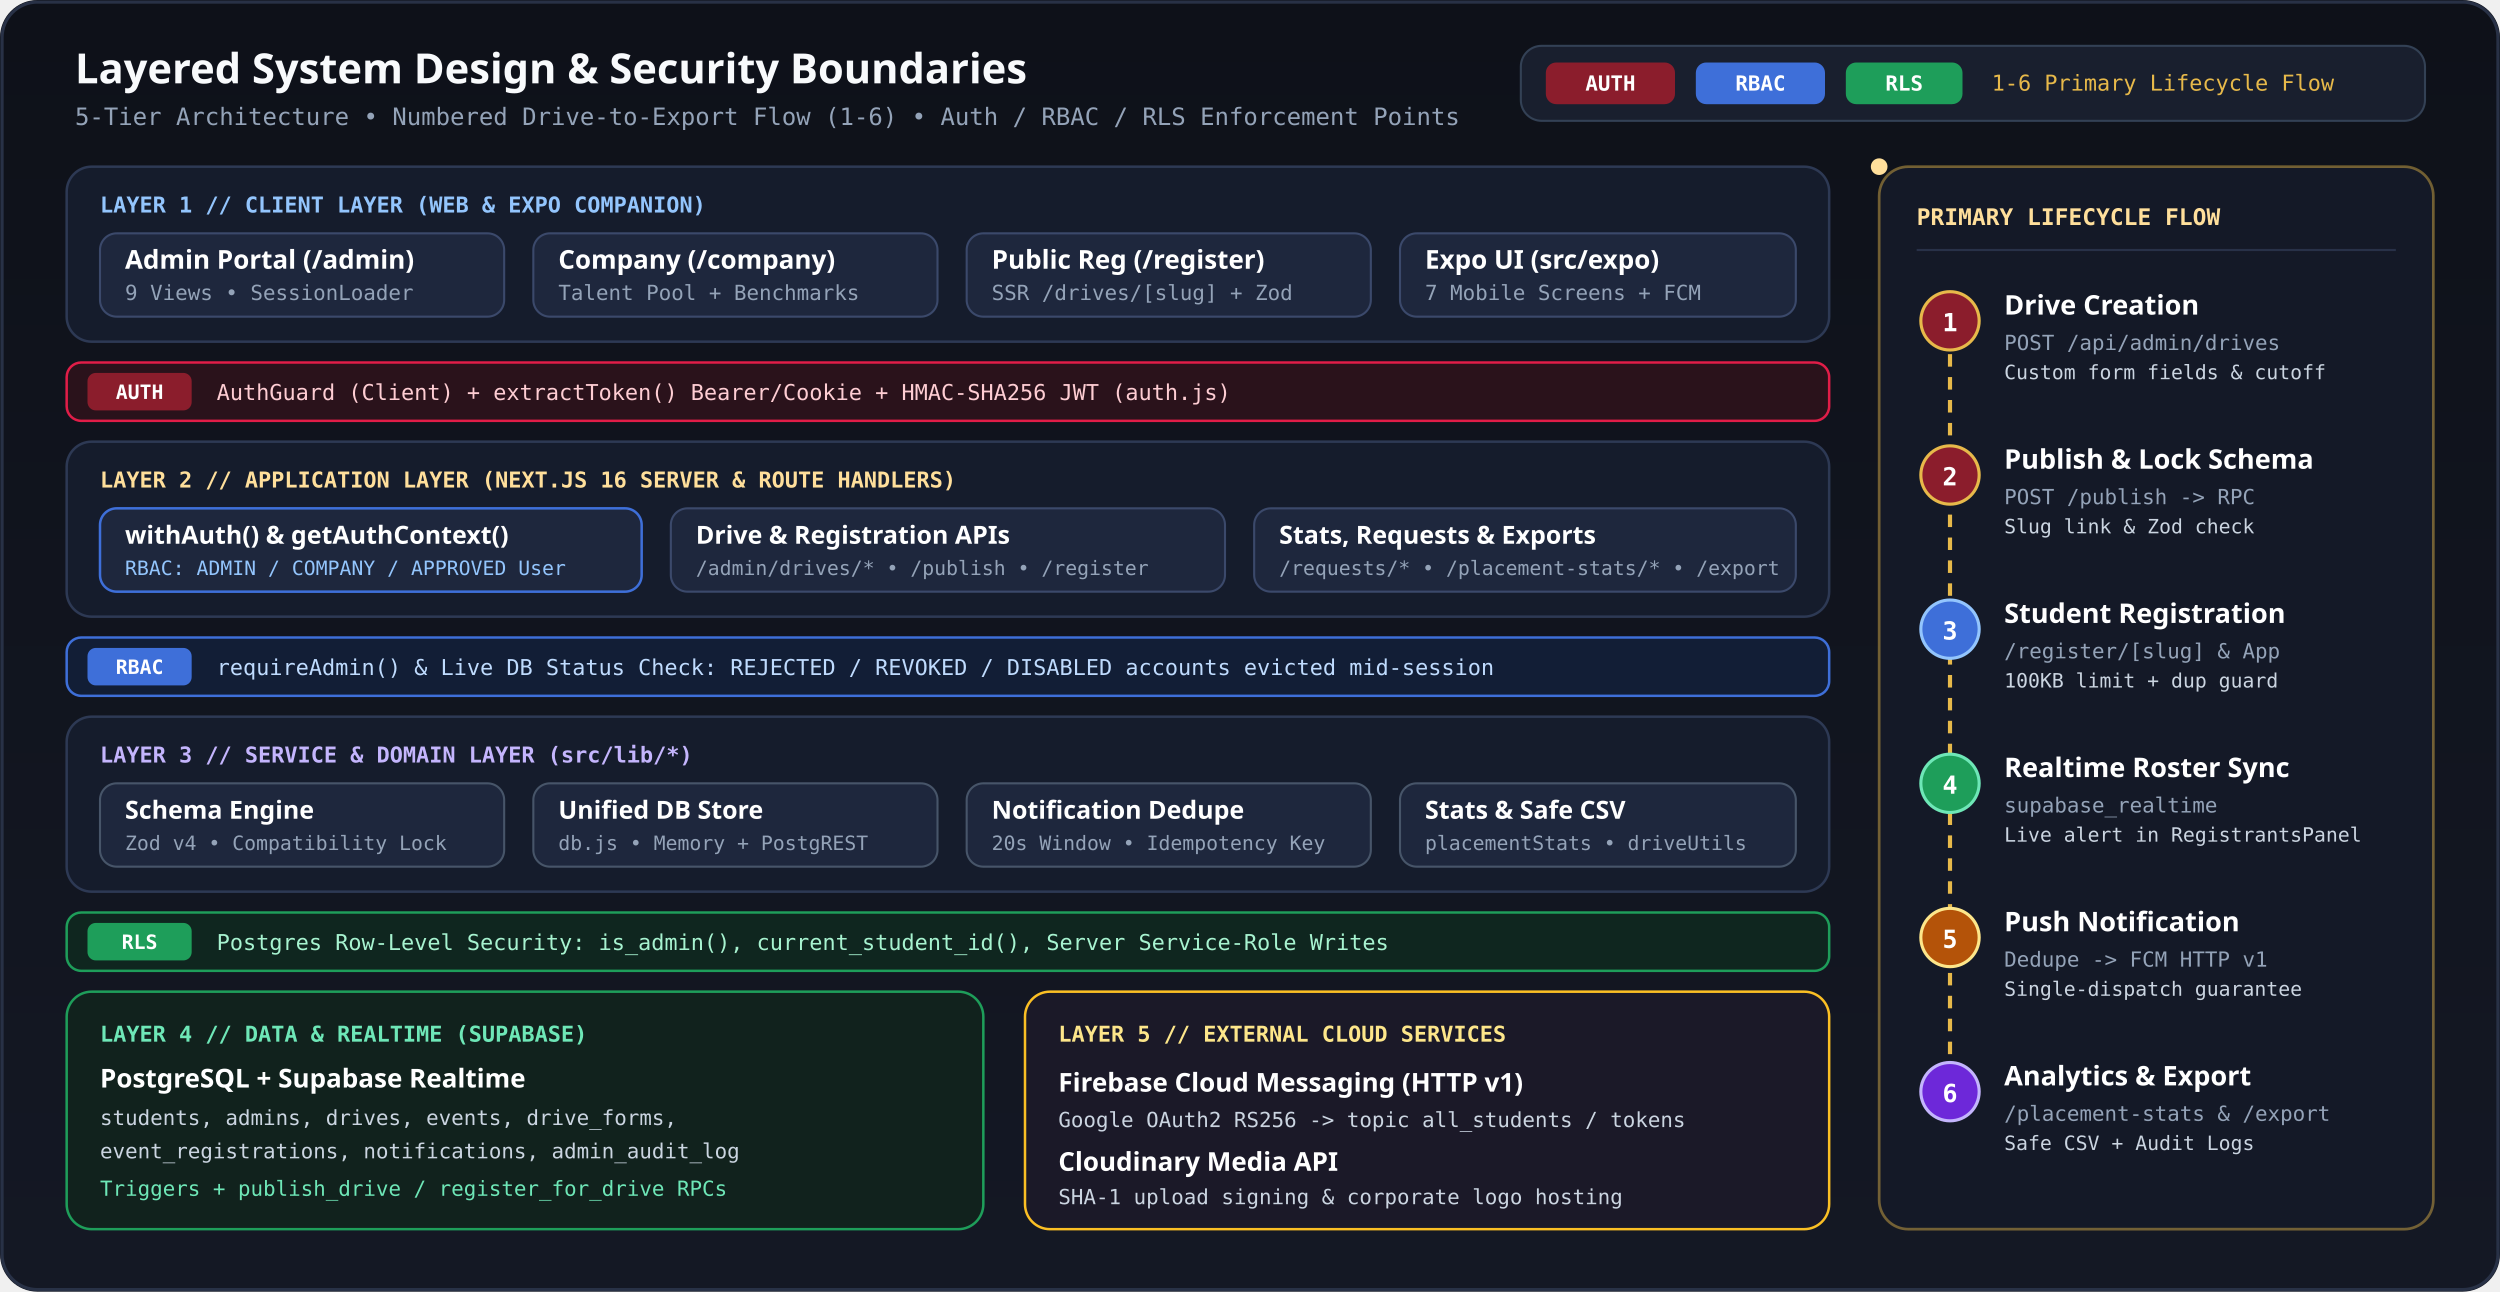
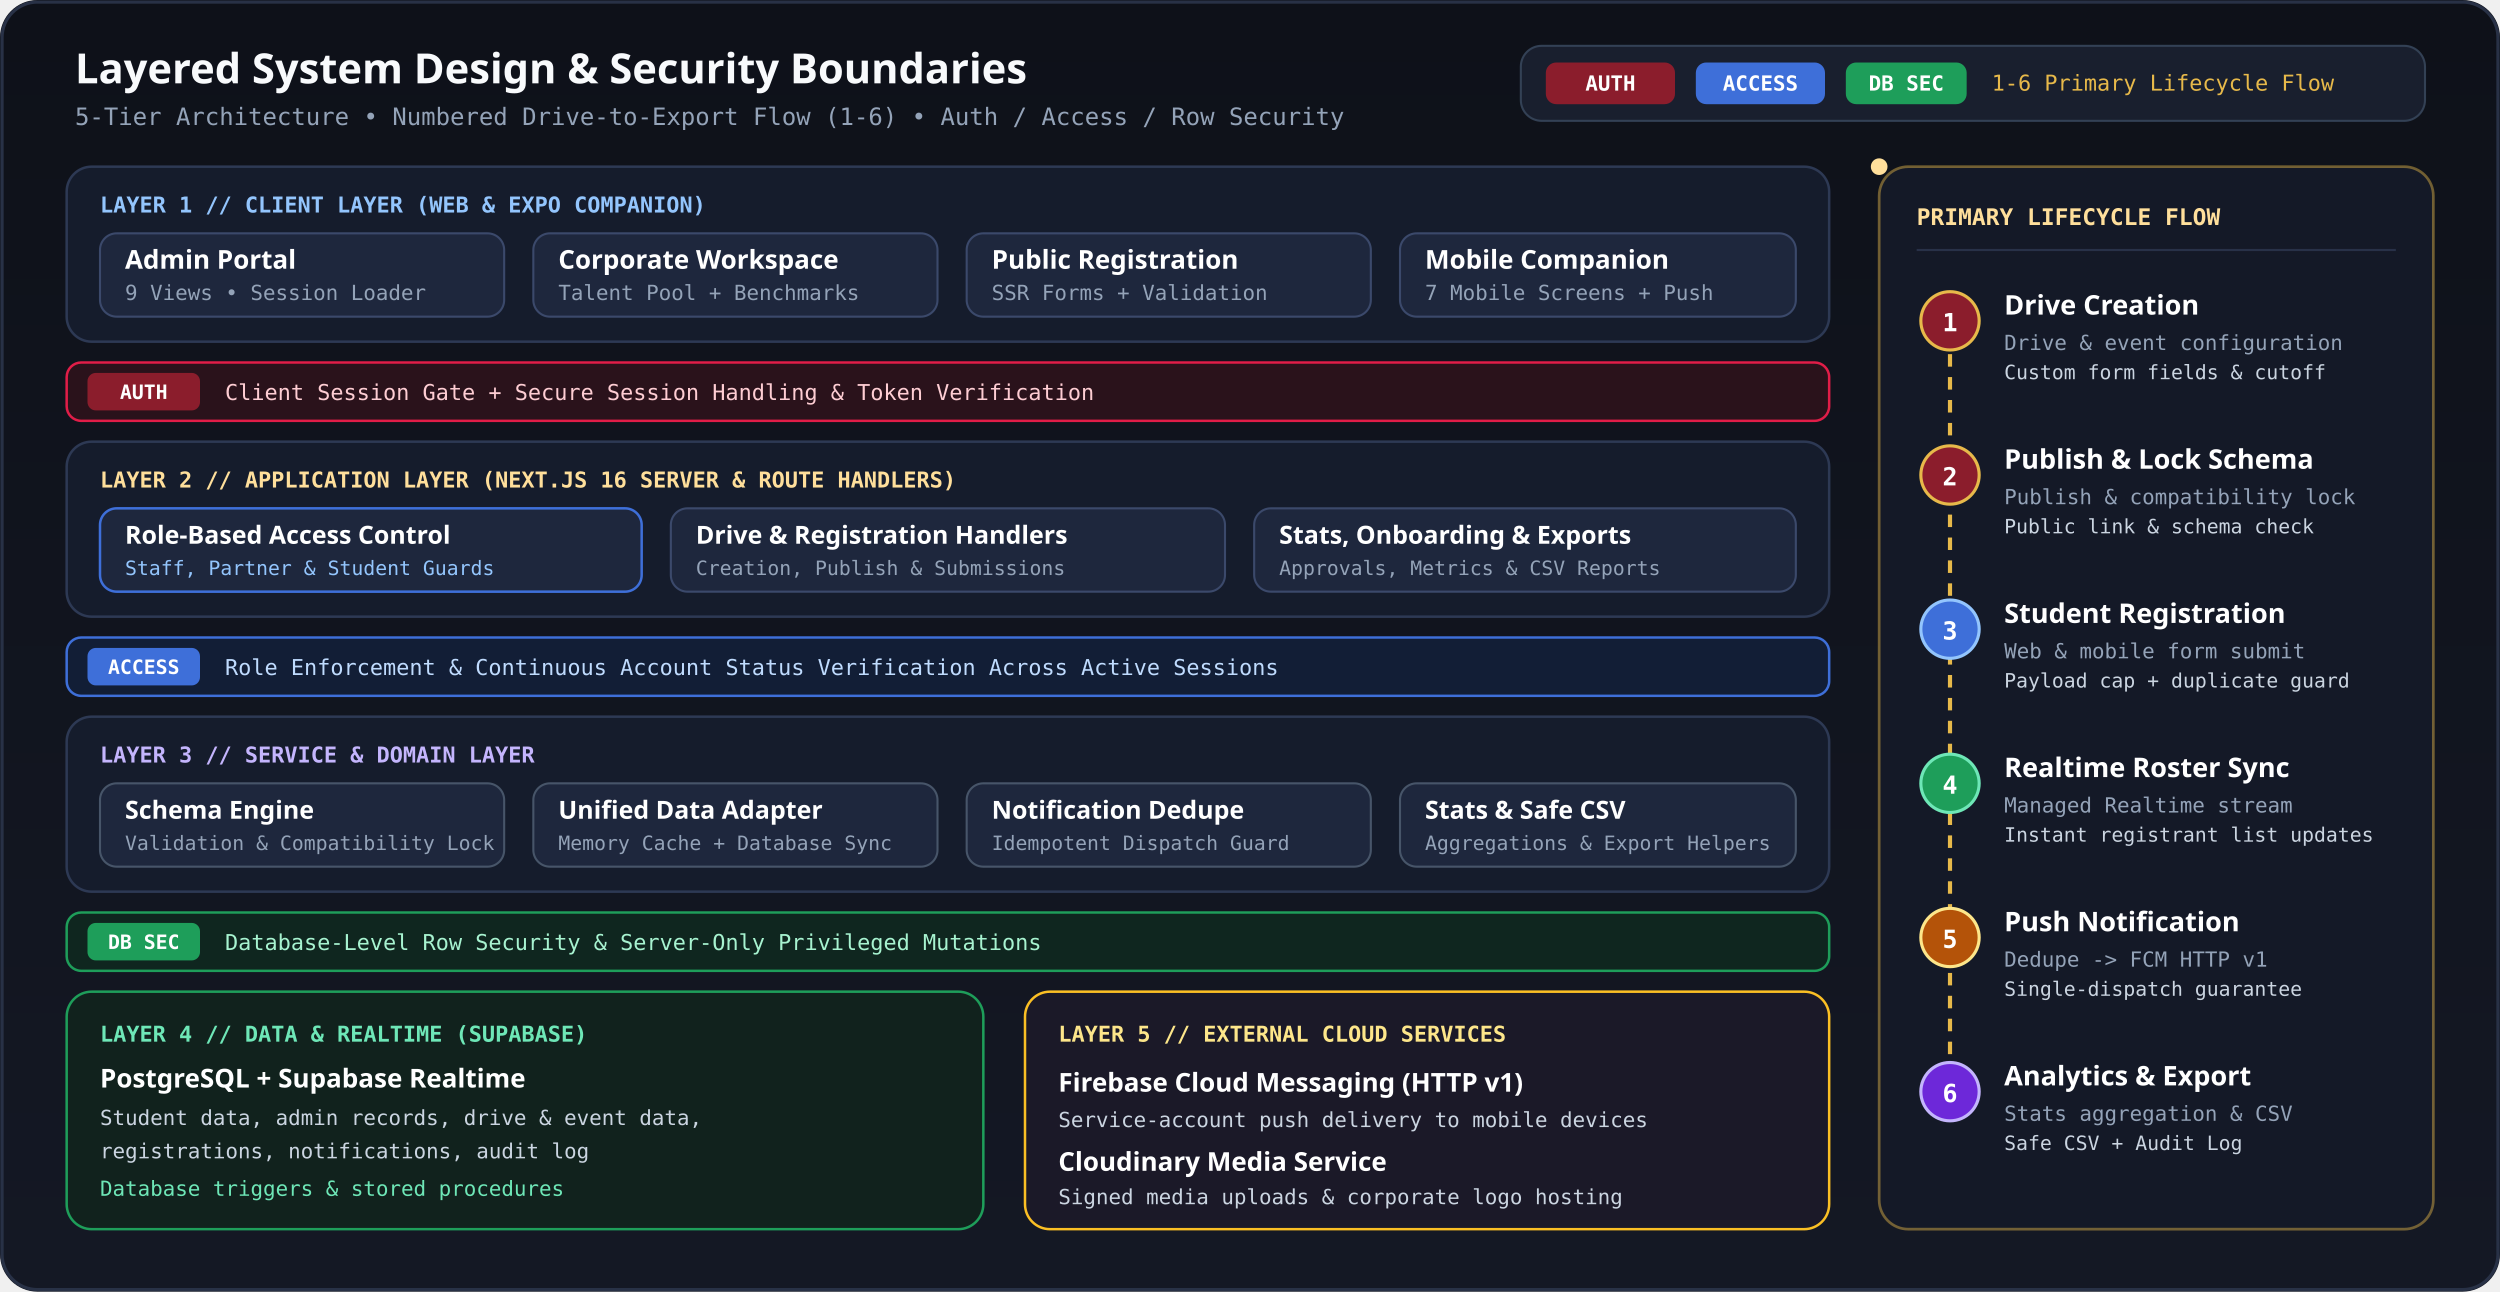
<svg xmlns="http://www.w3.org/2000/svg" viewBox="0 0 1200 620" width="100%" role="img" aria-labelledby="sd-title sd-desc">
  <defs>
    <linearGradient id="sdBg" x1="0%" y1="0%" x2="0%" y2="100%">
      <stop offset="0%" stop-color="#0E1119" />
      <stop offset="100%" stop-color="#141824" />
    </linearGradient>
    <marker id="sdArrow" viewBox="0 0 10 10" refX="8" refY="5" markerWidth="6" markerHeight="6" orient="auto">
      <path d="M 0 1 L 10 5 L 0 9 z" fill="#E7B94A" />
    </marker>
    <clipPath id="sdClip">
      <rect x="0" y="0" width="1200" height="620" rx="18" ry="18" />
    </clipPath>
  </defs>
  <style>
    .sans { font-family: 'Segoe UI', system-ui, -apple-system, sans-serif; }
    .mono { font-family: ui-monospace, SFMono-Regular, Menlo, Consolas, monospace; }
    .step-line {
      stroke-dasharray: 6 5;
      animation: stepFlow 3s linear infinite;
    }
    .guard-pulse {
      animation: guardGlow 4s ease-in-out infinite;
    }
    @keyframes stepFlow {
      to { stroke-dashoffset: -22; }
    }
    @keyframes guardGlow {
      0%, 100% { stroke-opacity: 0.55; }
      50% { stroke-opacity: 1; }
    }
    @media (prefers-reduced-motion: reduce) {
      .step-line, .guard-pulse { animation: none !important; }
    }
  </style>
  <g clip-path="url(#sdClip)">
    <rect x="0" y="0" width="1200" height="620" rx="18" fill="url(#sdBg)" />
    <text x="36" y="40" class="sans" font-size="20" font-weight="800" fill="#F8FAFC">Layered System Design &amp; Security Boundaries</text>
-     <text x="36" y="60" class="mono" font-size="11.5" fill="#94A3B8">5-Tier Architecture • Numbered Drive-to-Export Flow (1-6) • Auth / RBAC / RLS Enforcement Points</text>
+     <text x="36" y="60" class="mono" font-size="11.5" fill="#94A3B8">5-Tier Architecture • Numbered Drive-to-Export Flow (1-6) • Auth / Access / Row Security</text>
    <g transform="translate(730, 22)">
      <rect x="0" y="0" width="434" height="36" rx="10" fill="#191F2E" stroke="#334155" stroke-width="1" />
      <rect x="12" y="8" width="62" height="20" rx="5" fill="#8B1D2C" />
      <text x="43" y="21.5" text-anchor="middle" class="mono" font-size="10" font-weight="700" fill="#FFFFFF">AUTH</text>
      <rect x="84" y="8" width="62" height="20" rx="5" fill="#3E6FD9" />
-       <text x="115" y="21.5" text-anchor="middle" class="mono" font-size="10" font-weight="700" fill="#FFFFFF">RBAC</text>
-       <rect x="156" y="8" width="56" height="20" rx="5" fill="#1E9E5A" />
-       <text x="184" y="21.5" text-anchor="middle" class="mono" font-size="10" font-weight="700" fill="#FFFFFF">RLS</text>
+       <text x="115" y="21.5" text-anchor="middle" class="mono" font-size="10" font-weight="700" fill="#FFFFFF">ACCESS</text>
+       <rect x="156" y="8" width="58" height="20" rx="5" fill="#1E9E5A" />
+       <text x="185" y="21.5" text-anchor="middle" class="mono" font-size="10" font-weight="700" fill="#FFFFFF">DB SEC</text>
      <text x="226" y="21.5" class="mono" font-size="10.5" fill="#E7B94A">1-6 Primary Lifecycle Flow</text>
    </g>
    <g transform="translate(32, 80)">
      <rect x="0" y="0" width="846" height="84" rx="12" fill="#151C2C" stroke="#2D3954" stroke-width="1.2" />
      <text x="16" y="22" class="mono" font-size="10.5" font-weight="700" fill="#93C5FD">LAYER 1 // CLIENT LAYER (WEB &amp; EXPO COMPANION)</text>
      <rect x="16" y="32" width="194" height="40" rx="8" fill="#1E273D" stroke="#3B496B" stroke-width="1" />
-       <text x="28" y="49" class="sans" font-size="12.5" font-weight="700" fill="#FFFFFF">Admin Portal (/admin)</text>
-       <text x="28" y="64" class="mono" font-size="10" fill="#94A3B8">9 Views • SessionLoader</text>
+       <text x="28" y="49" class="sans" font-size="12.5" font-weight="700" fill="#FFFFFF">Admin Portal</text>
+       <text x="28" y="64" class="mono" font-size="10" fill="#94A3B8">9 Views • Session Loader</text>
      <rect x="224" y="32" width="194" height="40" rx="8" fill="#1E273D" stroke="#3B496B" stroke-width="1" />
-       <text x="236" y="49" class="sans" font-size="12.5" font-weight="700" fill="#FFFFFF">Company (/company)</text>
+       <text x="236" y="49" class="sans" font-size="12.5" font-weight="700" fill="#FFFFFF">Corporate Workspace</text>
      <text x="236" y="64" class="mono" font-size="10" fill="#94A3B8">Talent Pool + Benchmarks</text>
      <rect x="432" y="32" width="194" height="40" rx="8" fill="#1E273D" stroke="#3B496B" stroke-width="1" />
-       <text x="444" y="49" class="sans" font-size="12.5" font-weight="700" fill="#FFFFFF">Public Reg (/register)</text>
-       <text x="444" y="64" class="mono" font-size="10" fill="#94A3B8">SSR /drives/[slug] + Zod</text>
+       <text x="444" y="49" class="sans" font-size="12.5" font-weight="700" fill="#FFFFFF">Public Registration</text>
+       <text x="444" y="64" class="mono" font-size="10" fill="#94A3B8">SSR Forms + Validation</text>
      <rect x="640" y="32" width="190" height="40" rx="8" fill="#1E273D" stroke="#3B496B" stroke-width="1" />
-       <text x="652" y="49" class="sans" font-size="12.5" font-weight="700" fill="#FFFFFF">Expo UI (src/expo)</text>
-       <text x="652" y="64" class="mono" font-size="10" fill="#94A3B8">7 Mobile Screens + FCM</text>
+       <text x="652" y="49" class="sans" font-size="12.5" font-weight="700" fill="#FFFFFF">Mobile Companion</text>
+       <text x="652" y="64" class="mono" font-size="10" fill="#94A3B8">7 Mobile Screens + Push</text>
    </g>
    <g transform="translate(32, 174)">
      <rect x="0" y="0" width="846" height="28" rx="7" fill="#2A121B" stroke="#E11D48" stroke-width="1.2" class="guard-pulse" />
-       <rect x="10" y="5" width="50" height="18" rx="4" fill="#8B1D2C" />
-       <text x="35" y="17.5" text-anchor="middle" class="mono" font-size="9.5" font-weight="700" fill="#FFFFFF">AUTH</text>
-       <text x="72" y="18" class="mono" font-size="10.5" fill="#FECDD3">AuthGuard (Client) + extractToken() Bearer/Cookie + HMAC-SHA256 JWT (auth.js)</text>
+       <rect x="10" y="5" width="54" height="18" rx="4" fill="#8B1D2C" />
+       <text x="37" y="17.5" text-anchor="middle" class="mono" font-size="9.5" font-weight="700" fill="#FFFFFF">AUTH</text>
+       <text x="76" y="18" class="mono" font-size="10.5" fill="#FECDD3">Client Session Gate + Secure Session Handling &amp; Token Verification</text>
    </g>
    <g transform="translate(32, 212)">
      <rect x="0" y="0" width="846" height="84" rx="12" fill="#151C2C" stroke="#2D3954" stroke-width="1.2" />
      <text x="16" y="22" class="mono" font-size="10.5" font-weight="700" fill="#FFDF9B">LAYER 2 // APPLICATION LAYER (NEXT.JS 16 SERVER &amp; ROUTE HANDLERS)</text>
      <rect x="16" y="32" width="260" height="40" rx="8" fill="#1E273D" stroke="#3E6FD9" stroke-width="1.2" />
-       <text x="28" y="49" class="sans" font-size="12" font-weight="700" fill="#FFFFFF">withAuth() &amp; getAuthContext()</text>
-       <text x="28" y="64" class="mono" font-size="9.5" fill="#93C5FD">RBAC: ADMIN / COMPANY / APPROVED User</text>
+       <text x="28" y="49" class="sans" font-size="12" font-weight="700" fill="#FFFFFF">Role-Based Access Control</text>
+       <text x="28" y="64" class="mono" font-size="9.5" fill="#93C5FD">Staff, Partner &amp; Student Guards</text>
      <rect x="290" y="32" width="266" height="40" rx="8" fill="#1E273D" stroke="#3B496B" stroke-width="1" />
-       <text x="302" y="49" class="sans" font-size="12" font-weight="700" fill="#FFFFFF">Drive &amp; Registration APIs</text>
-       <text x="302" y="64" class="mono" font-size="9.5" fill="#94A3B8">/admin/drives/* • /publish • /register</text>
+       <text x="302" y="49" class="sans" font-size="12" font-weight="700" fill="#FFFFFF">Drive &amp; Registration Handlers</text>
+       <text x="302" y="64" class="mono" font-size="9.5" fill="#94A3B8">Creation, Publish &amp; Submissions</text>
      <rect x="570" y="32" width="260" height="40" rx="8" fill="#1E273D" stroke="#3B496B" stroke-width="1" />
-       <text x="582" y="49" class="sans" font-size="12" font-weight="700" fill="#FFFFFF">Stats, Requests &amp; Exports</text>
-       <text x="582" y="64" class="mono" font-size="9.5" fill="#94A3B8">/requests/* • /placement-stats/* • /export</text>
+       <text x="582" y="49" class="sans" font-size="12" font-weight="700" fill="#FFFFFF">Stats, Onboarding &amp; Exports</text>
+       <text x="582" y="64" class="mono" font-size="9.5" fill="#94A3B8">Approvals, Metrics &amp; CSV Reports</text>
    </g>
    <g transform="translate(32, 306)">
      <rect x="0" y="0" width="846" height="28" rx="7" fill="#121E36" stroke="#3E6FD9" stroke-width="1.2" class="guard-pulse" />
-       <rect x="10" y="5" width="50" height="18" rx="4" fill="#3E6FD9" />
-       <text x="35" y="17.5" text-anchor="middle" class="mono" font-size="9.5" font-weight="700" fill="#FFFFFF">RBAC</text>
-       <text x="72" y="18" class="mono" font-size="10.5" fill="#BFDBFE">requireAdmin() &amp; Live DB Status Check: REJECTED / REVOKED / DISABLED accounts evicted mid-session</text>
+       <rect x="10" y="5" width="54" height="18" rx="4" fill="#3E6FD9" />
+       <text x="37" y="17.5" text-anchor="middle" class="mono" font-size="9.5" font-weight="700" fill="#FFFFFF">ACCESS</text>
+       <text x="76" y="18" class="mono" font-size="10.5" fill="#BFDBFE">Role Enforcement &amp; Continuous Account Status Verification Across Active Sessions</text>
    </g>
    <g transform="translate(32, 344)">
      <rect x="0" y="0" width="846" height="84" rx="12" fill="#151C2C" stroke="#2D3954" stroke-width="1.2" />
-       <text x="16" y="22" class="mono" font-size="10.5" font-weight="700" fill="#C4B5FD">LAYER 3 // SERVICE &amp; DOMAIN LAYER (src/lib/*)</text>
+       <text x="16" y="22" class="mono" font-size="10.5" font-weight="700" fill="#C4B5FD">LAYER 3 // SERVICE &amp; DOMAIN LAYER</text>
      <rect x="16" y="32" width="194" height="40" rx="8" fill="#1E273D" stroke="#475569" stroke-width="1" />
      <text x="28" y="49" class="sans" font-size="12" font-weight="700" fill="#FFFFFF">Schema Engine</text>
-       <text x="28" y="64" class="mono" font-size="9.5" fill="#94A3B8">Zod v4 • Compatibility Lock</text>
+       <text x="28" y="64" class="mono" font-size="9.5" fill="#94A3B8">Validation &amp; Compatibility Lock</text>
      <rect x="224" y="32" width="194" height="40" rx="8" fill="#1E273D" stroke="#475569" stroke-width="1" />
-       <text x="236" y="49" class="sans" font-size="12" font-weight="700" fill="#FFFFFF">Unified DB Store</text>
-       <text x="236" y="64" class="mono" font-size="9.5" fill="#94A3B8">db.js • Memory + PostgREST</text>
+       <text x="236" y="49" class="sans" font-size="12" font-weight="700" fill="#FFFFFF">Unified Data Adapter</text>
+       <text x="236" y="64" class="mono" font-size="9.5" fill="#94A3B8">Memory Cache + Database Sync</text>
      <rect x="432" y="32" width="194" height="40" rx="8" fill="#1E273D" stroke="#475569" stroke-width="1" />
      <text x="444" y="49" class="sans" font-size="12" font-weight="700" fill="#FFFFFF">Notification Dedupe</text>
-       <text x="444" y="64" class="mono" font-size="9.5" fill="#94A3B8">20s Window • Idempotency Key</text>
+       <text x="444" y="64" class="mono" font-size="9.5" fill="#94A3B8">Idempotent Dispatch Guard</text>
      <rect x="640" y="32" width="190" height="40" rx="8" fill="#1E273D" stroke="#475569" stroke-width="1" />
      <text x="652" y="49" class="sans" font-size="12" font-weight="700" fill="#FFFFFF">Stats &amp; Safe CSV</text>
-       <text x="652" y="64" class="mono" font-size="9.5" fill="#94A3B8">placementStats • driveUtils</text>
+       <text x="652" y="64" class="mono" font-size="9.5" fill="#94A3B8">Aggregations &amp; Export Helpers</text>
    </g>
    <g transform="translate(32, 438)">
      <rect x="0" y="0" width="846" height="28" rx="7" fill="#0F261F" stroke="#1E9E5A" stroke-width="1.2" class="guard-pulse" />
-       <rect x="10" y="5" width="50" height="18" rx="4" fill="#1E9E5A" />
-       <text x="35" y="17.5" text-anchor="middle" class="mono" font-size="9.5" font-weight="700" fill="#FFFFFF">RLS</text>
-       <text x="72" y="18" class="mono" font-size="10.5" fill="#A7F3D0">Postgres Row-Level Security: is_admin(), current_student_id(), Server Service-Role Writes</text>
+       <rect x="10" y="5" width="54" height="18" rx="4" fill="#1E9E5A" />
+       <text x="37" y="17.5" text-anchor="middle" class="mono" font-size="9.5" font-weight="700" fill="#FFFFFF">DB SEC</text>
+       <text x="76" y="18" class="mono" font-size="10.5" fill="#A7F3D0">Database-Level Row Security &amp; Server-Only Privileged Mutations</text>
    </g>
    <g transform="translate(32, 476)">
      <rect x="0" y="0" width="440" height="114" rx="12" fill="#11221D" stroke="#1E9E5A" stroke-width="1.2" />
      <text x="16" y="24" class="mono" font-size="10.5" font-weight="700" fill="#6EE7B7">LAYER 4 // DATA &amp; REALTIME (SUPABASE)</text>
      <text x="16" y="46" class="sans" font-size="12.5" font-weight="700" fill="#FFFFFF">PostgreSQL + Supabase Realtime</text>
-       <text x="16" y="64" class="mono" font-size="10" fill="#CBD5E1">students, admins, drives, events, drive_forms,</text>
-       <text x="16" y="80" class="mono" font-size="10" fill="#CBD5E1">event_registrations, notifications, admin_audit_log</text>
-       <text x="16" y="98" class="mono" font-size="10" fill="#6EE7B7">Triggers + publish_drive / register_for_drive RPCs</text>
+       <text x="16" y="64" class="mono" font-size="10" fill="#CBD5E1">Student data, admin records, drive &amp; event data,</text>
+       <text x="16" y="80" class="mono" font-size="10" fill="#CBD5E1">registrations, notifications, audit log</text>
+       <text x="16" y="98" class="mono" font-size="10" fill="#6EE7B7">Database triggers &amp; stored procedures</text>
    </g>
    <g transform="translate(492, 476)">
      <rect x="0" y="0" width="386" height="114" rx="12" fill="#1B1928" stroke="#FBBF24" stroke-width="1.2" />
      <text x="16" y="24" class="mono" font-size="10.5" font-weight="700" fill="#FDE68A">LAYER 5 // EXTERNAL CLOUD SERVICES</text>
      <text x="16" y="48" class="sans" font-size="12.5" font-weight="700" fill="#FFFFFF">Firebase Cloud Messaging (HTTP v1)</text>
-       <text x="16" y="65" class="mono" font-size="10" fill="#CBD5E1">Google OAuth2 RS256 -&gt; topic all_students / tokens</text>
-       <text x="16" y="86" class="sans" font-size="12.5" font-weight="700" fill="#FFFFFF">Cloudinary Media API</text>
-       <text x="16" y="102" class="mono" font-size="10" fill="#CBD5E1">SHA-1 upload signing &amp; corporate logo hosting</text>
+       <text x="16" y="65" class="mono" font-size="10" fill="#CBD5E1">Service-account push delivery to mobile devices</text>
+       <text x="16" y="86" class="sans" font-size="12.5" font-weight="700" fill="#FFFFFF">Cloudinary Media Service</text>
+       <text x="16" y="102" class="mono" font-size="10" fill="#CBD5E1">Signed media uploads &amp; corporate logo hosting</text>
    </g>
    <g transform="translate(902, 80)">
      <rect x="0" y="0" width="266" height="510" rx="14" fill="#141927" stroke="#E7B94A" stroke-opacity="0.45" stroke-width="1.3" />
      <text x="18" y="28" class="mono" font-size="11" font-weight="700" fill="#FFDF9B">PRIMARY LIFECYCLE FLOW</text>
      <line x1="18" y1="40" x2="248" y2="40" stroke="#283148" stroke-width="1" />
      <line x1="34" y1="68" x2="34" y2="452" stroke="#E7B94A" stroke-width="2" class="step-line" />
      <circle r="4" fill="#FFDF9B">
        <animateMotion dur="5s" repeatCount="indefinite" path="M 34 68 L 34 452" />
      </circle>
      <circle cx="34" cy="74" r="14" fill="#8B1D2C" stroke="#E7B94A" stroke-width="1.5" />
      <text x="34" y="79" text-anchor="middle" class="mono" font-size="12" font-weight="700" fill="#FFFFFF">1</text>
      <text x="60" y="71" class="sans" font-size="13" font-weight="700" fill="#FFFFFF">Drive Creation</text>
-       <text x="60" y="88" class="mono" font-size="10" fill="#94A3B8">POST /api/admin/drives</text>
+       <text x="60" y="88" class="mono" font-size="10" fill="#94A3B8">Drive &amp; event configuration</text>
      <text x="60" y="102" class="mono" font-size="9.5" fill="#CBD5E1">Custom form fields &amp; cutoff</text>
      <circle cx="34" cy="148" r="14" fill="#8B1D2C" stroke="#E7B94A" stroke-width="1.5" />
      <text x="34" y="153" text-anchor="middle" class="mono" font-size="12" font-weight="700" fill="#FFFFFF">2</text>
      <text x="60" y="145" class="sans" font-size="13" font-weight="700" fill="#FFFFFF">Publish &amp; Lock Schema</text>
-       <text x="60" y="162" class="mono" font-size="10" fill="#94A3B8">POST /publish -&gt; RPC</text>
-       <text x="60" y="176" class="mono" font-size="9.5" fill="#CBD5E1">Slug link &amp; Zod check</text>
+       <text x="60" y="162" class="mono" font-size="10" fill="#94A3B8">Publish &amp; compatibility lock</text>
+       <text x="60" y="176" class="mono" font-size="9.5" fill="#CBD5E1">Public link &amp; schema check</text>
      <circle cx="34" cy="222" r="14" fill="#3E6FD9" stroke="#93C5FD" stroke-width="1.5" />
      <text x="34" y="227" text-anchor="middle" class="mono" font-size="12" font-weight="700" fill="#FFFFFF">3</text>
      <text x="60" y="219" class="sans" font-size="13" font-weight="700" fill="#FFFFFF">Student Registration</text>
-       <text x="60" y="236" class="mono" font-size="10" fill="#94A3B8">/register/[slug] &amp; App</text>
-       <text x="60" y="250" class="mono" font-size="9.5" fill="#CBD5E1">100KB limit + dup guard</text>
+       <text x="60" y="236" class="mono" font-size="10" fill="#94A3B8">Web &amp; mobile form submit</text>
+       <text x="60" y="250" class="mono" font-size="9.5" fill="#CBD5E1">Payload cap + duplicate guard</text>
      <circle cx="34" cy="296" r="14" fill="#1E9E5A" stroke="#6EE7B7" stroke-width="1.5" />
      <text x="34" y="301" text-anchor="middle" class="mono" font-size="12" font-weight="700" fill="#FFFFFF">4</text>
      <text x="60" y="293" class="sans" font-size="13" font-weight="700" fill="#FFFFFF">Realtime Roster Sync</text>
-       <text x="60" y="310" class="mono" font-size="10" fill="#94A3B8">supabase_realtime</text>
-       <text x="60" y="324" class="mono" font-size="9.5" fill="#CBD5E1">Live alert in RegistrantsPanel</text>
+       <text x="60" y="310" class="mono" font-size="10" fill="#94A3B8">Managed Realtime stream</text>
+       <text x="60" y="324" class="mono" font-size="9.5" fill="#CBD5E1">Instant registrant list updates</text>
      <circle cx="34" cy="370" r="14" fill="#B45309" stroke="#FDE68A" stroke-width="1.5" />
      <text x="34" y="375" text-anchor="middle" class="mono" font-size="12" font-weight="700" fill="#FFFFFF">5</text>
      <text x="60" y="367" class="sans" font-size="13" font-weight="700" fill="#FFFFFF">Push Notification</text>
      <text x="60" y="384" class="mono" font-size="10" fill="#94A3B8">Dedupe -&gt; FCM HTTP v1</text>
      <text x="60" y="398" class="mono" font-size="9.5" fill="#CBD5E1">Single-dispatch guarantee</text>
      <circle cx="34" cy="444" r="14" fill="#6D28D9" stroke="#C4B5FD" stroke-width="1.5" />
      <text x="34" y="449" text-anchor="middle" class="mono" font-size="12" font-weight="700" fill="#FFFFFF">6</text>
      <text x="60" y="441" class="sans" font-size="13" font-weight="700" fill="#FFFFFF">Analytics &amp; Export</text>
-       <text x="60" y="458" class="mono" font-size="10" fill="#94A3B8">/placement-stats &amp; /export</text>
-       <text x="60" y="472" class="mono" font-size="9.5" fill="#CBD5E1">Safe CSV + Audit Logs</text>
+       <text x="60" y="458" class="mono" font-size="10" fill="#94A3B8">Stats aggregation &amp; CSV</text>
+       <text x="60" y="472" class="mono" font-size="9.5" fill="#CBD5E1">Safe CSV + Audit Log</text>
    </g>
    <rect x="1" y="1" width="1198" height="618" rx="17" fill="none" stroke="#283146" stroke-width="1.5" />
  </g>
</svg>
